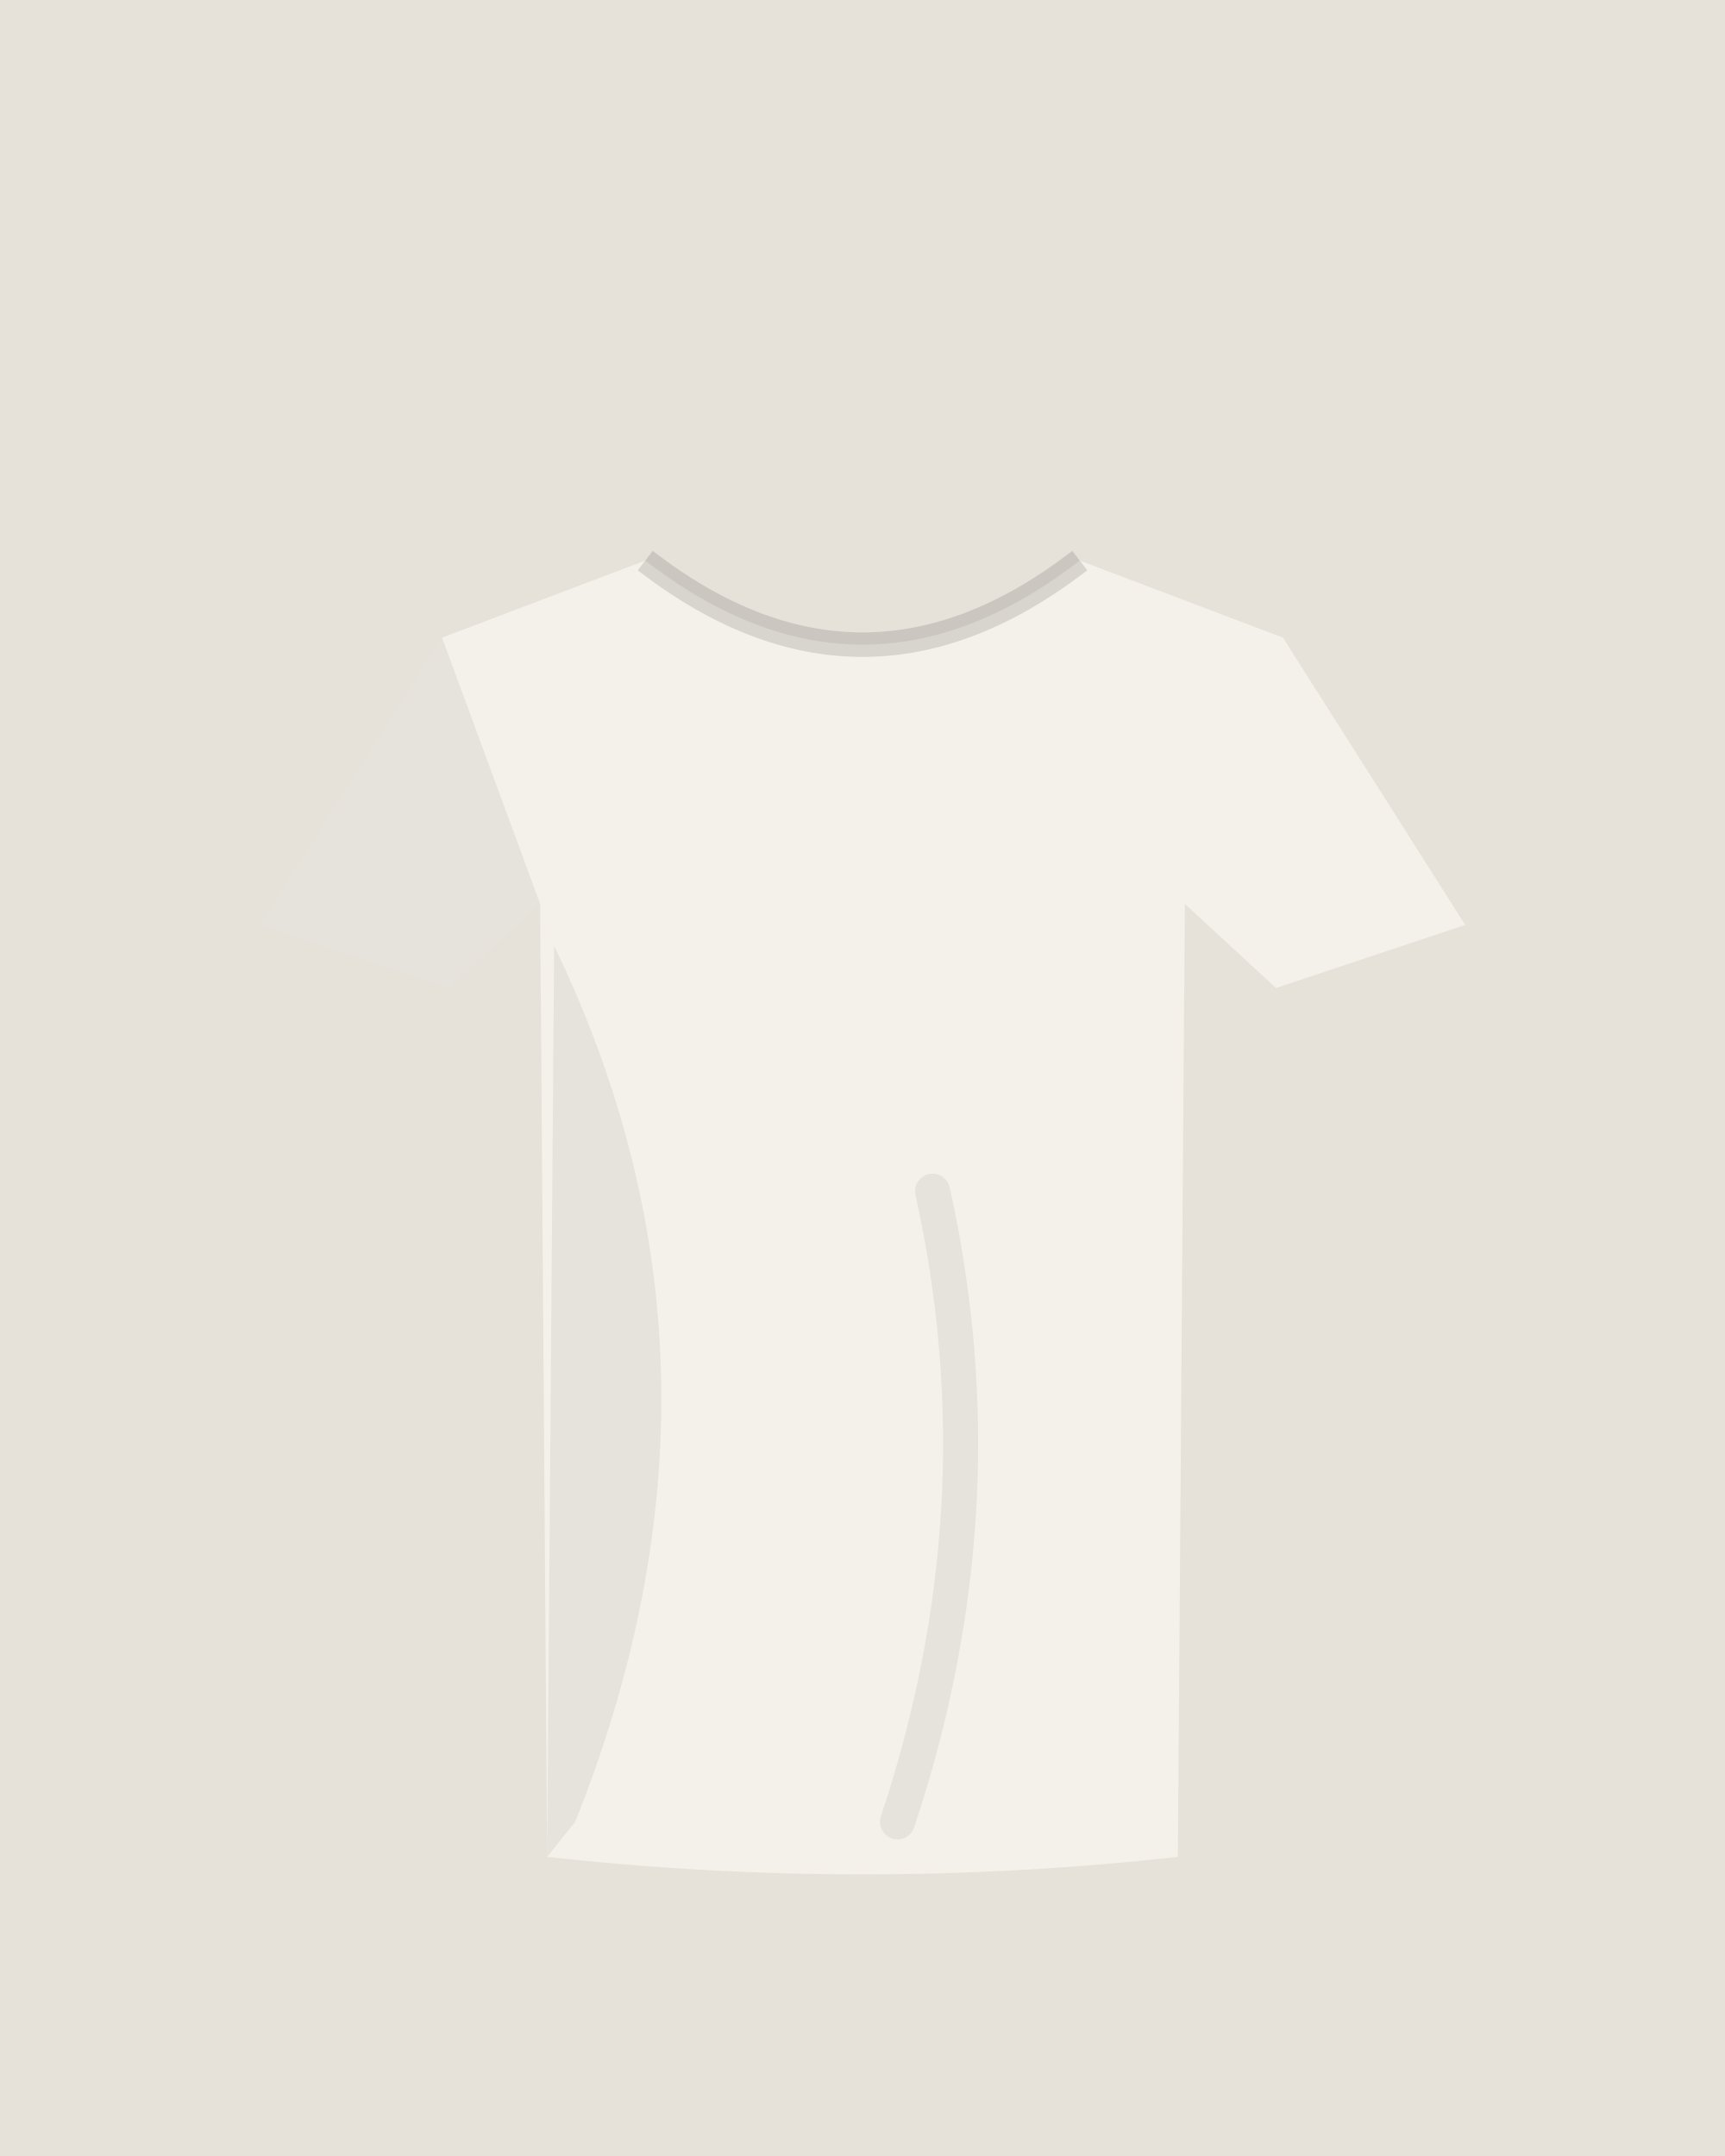
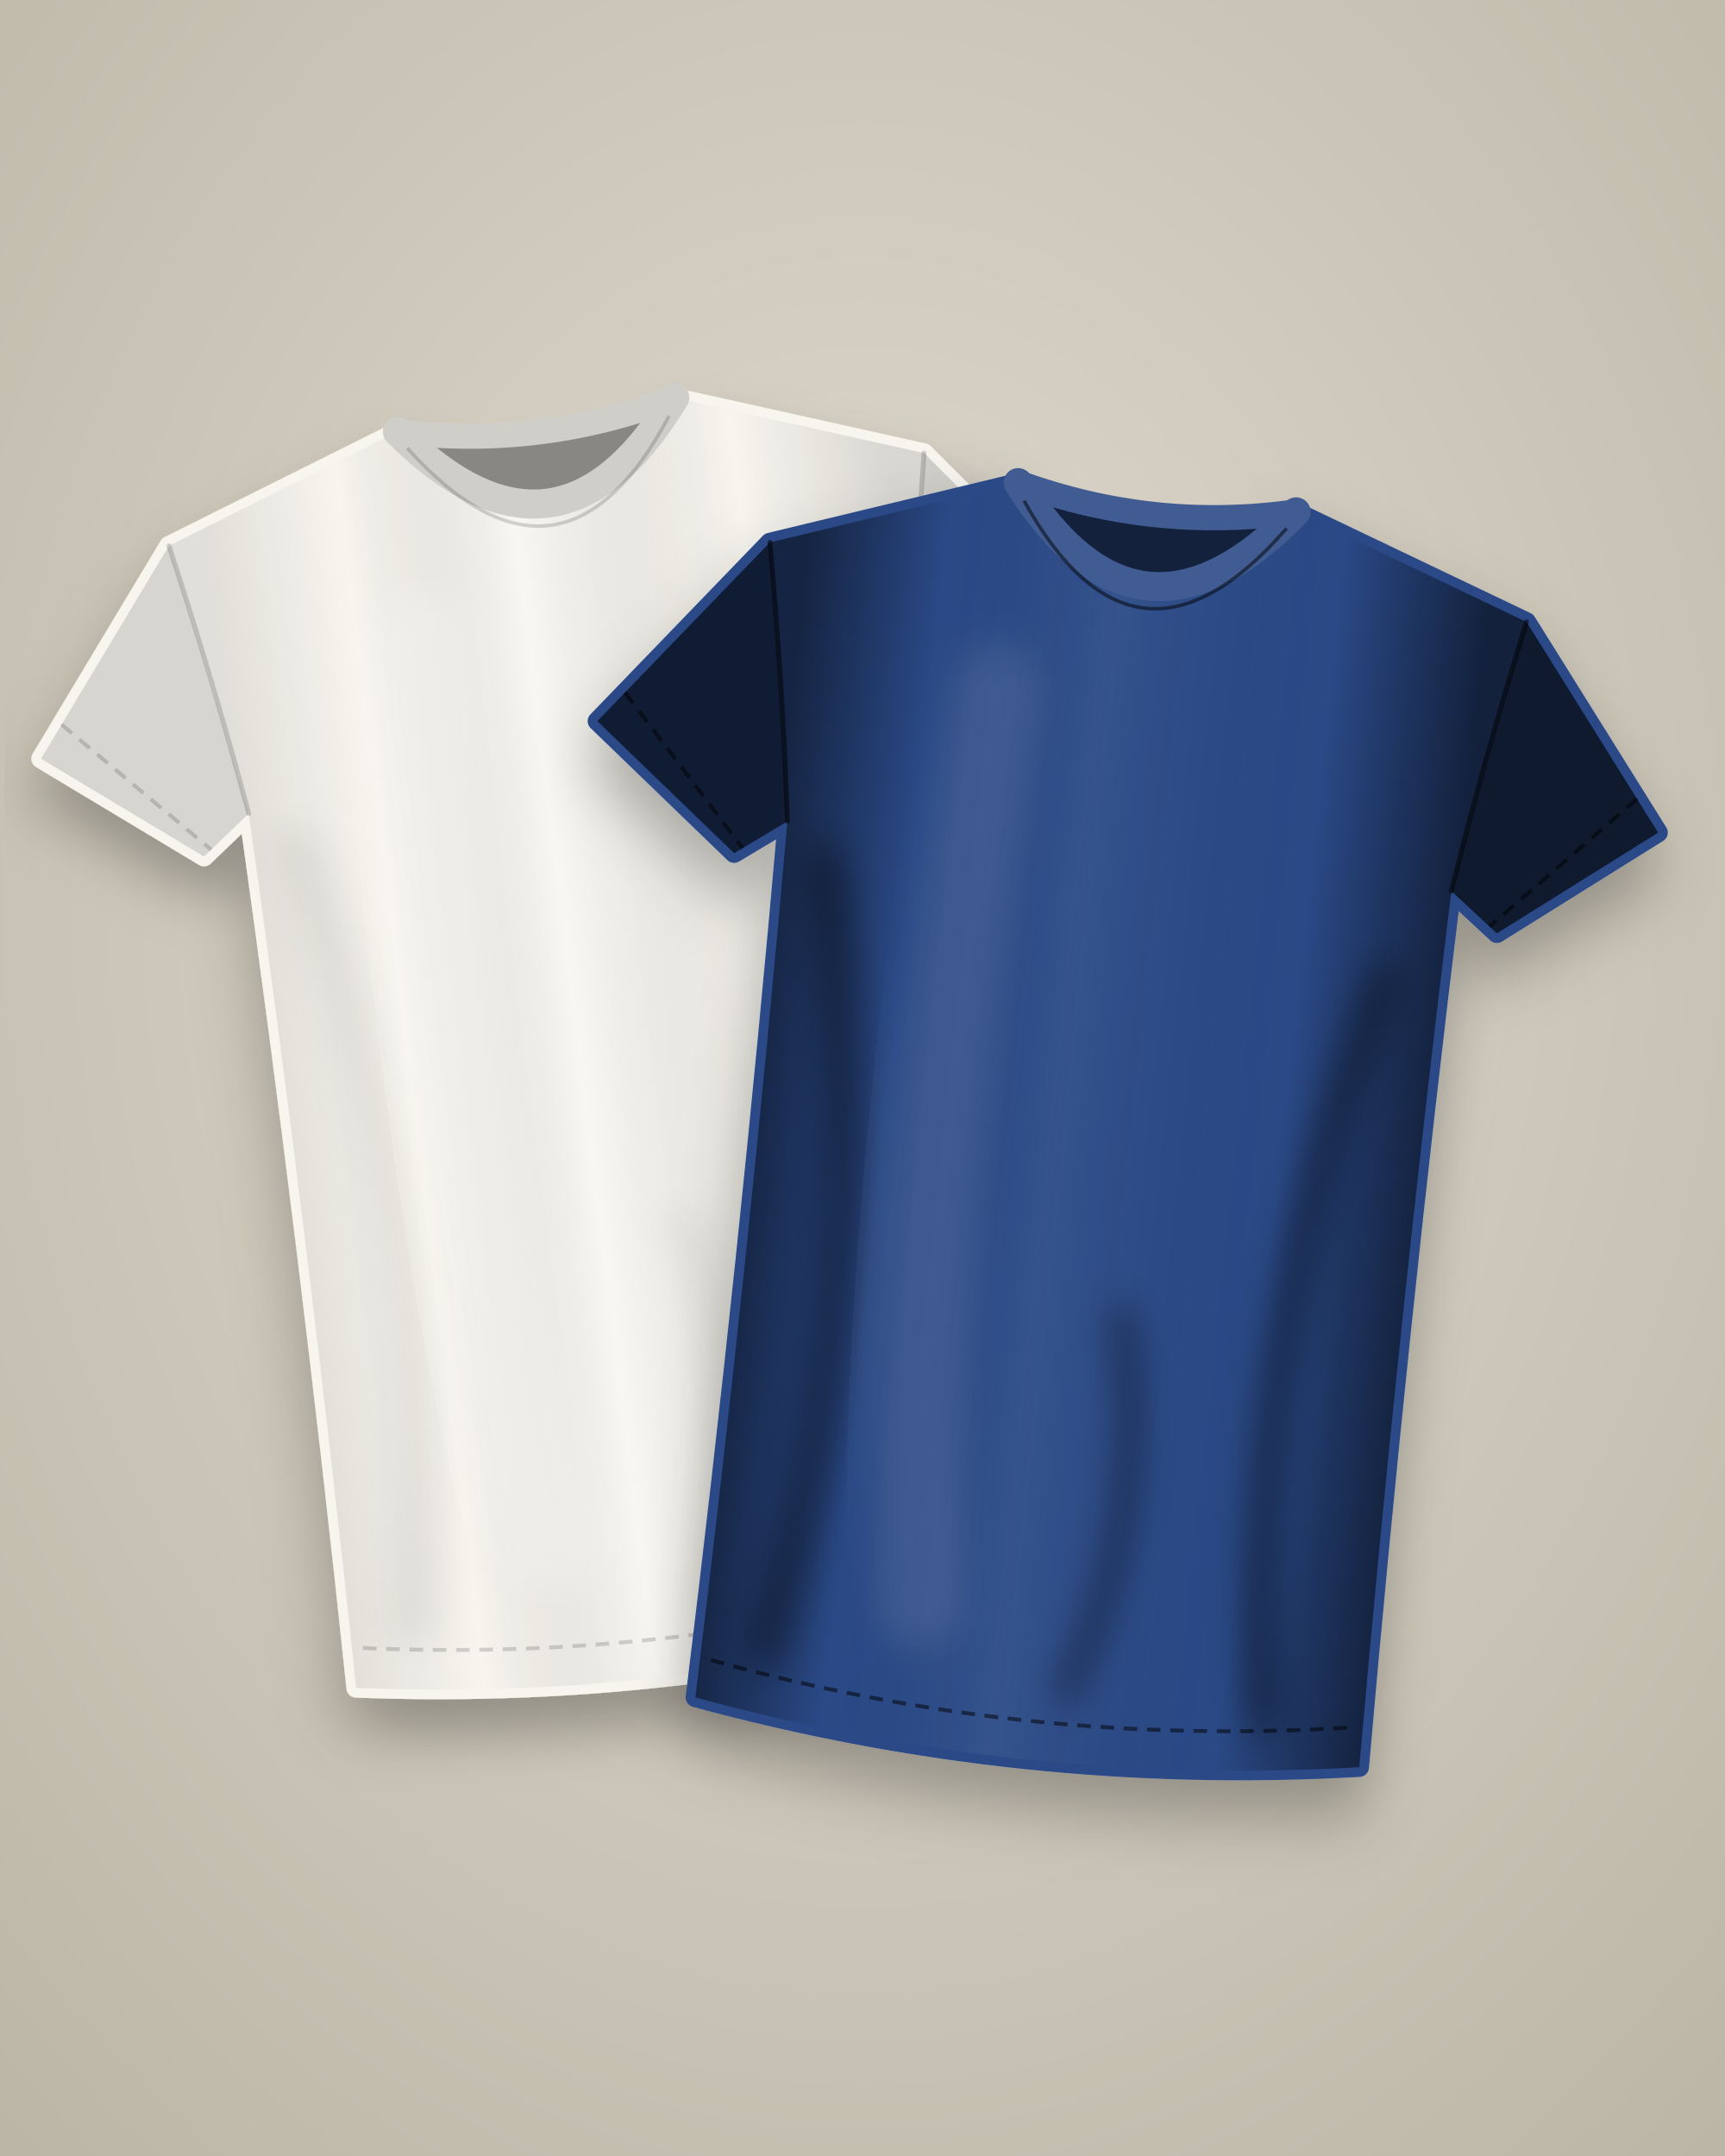
<svg xmlns="http://www.w3.org/2000/svg" viewBox="0 0 800 1000" width="800" height="1000">
-   <rect width="800" height="1000" fill="#e6e2da" />
-   <g>
-     <path d="M299.25 260 L205 295.75 L120.5 429 L208.25 458.25 L250.5 419.25 L253.75 861.25 Q400 877.5 546.25 861.25 L549.5 419.25 L591.75 458.25 L679.5 429 L595 295.75 L500.75 260 Q400 338 299.25 260 Z" fill="#f4f1ea" />
-     <path d="M299.25 260 Q400 338 500.75 260" fill="none" stroke="rgb(0 0 0 / 0.12)" stroke-width="11.375" />
-     <path d="M257 438.75 Q351.25 633.75 266.75 845 L253.75 861.25 Z" fill="rgb(0 0 0 / 0.06)" />
-     <path d="M432.5 552.5 Q465 698.75 416.25 845" fill="none" stroke="rgb(0 0 0 / 0.06)" stroke-width="16.25" stroke-linecap="round" />
-     <path d="M205 295.75 L120.5 429 L208.25 458.25 L250.5 419.25 Z" fill="rgb(0 0 0 / 0.06)" />
+   <defs>
+     <radialGradient id="fond" cx=".5" cy=".42" r=".8">
+       <stop offset="0" stop-color="#e0dbd0" />
+       <stop offset="1" stop-color="#bab4a4" />
+     </radialGradient>
+     <filter id="ombre" x="-20%" y="-20%" width="140%" height="150%">
+       <feDropShadow dx="0" dy="18" stdDeviation="16" flood-color="#000" flood-opacity=".28" />
+     </filter>
+     <filter id="flou" x="-20%" y="-20%" width="140%" height="140%">
+       <feGaussianBlur stdDeviation="9" />
+     </filter>
+     <linearGradient id="vol-0" x1="224" x2="576" y1="0" y2="0" gradientUnits="userSpaceOnUse">
+       <stop offset="0" stop-color="#000" stop-opacity="0.09" />
+       <stop offset=".2" stop-color="#000" stop-opacity="0" />
+       <stop offset=".45" stop-color="#fff" stop-opacity="0.22" />
+       <stop offset=".78" stop-color="#000" stop-opacity="0" />
+       <stop offset="1" stop-color="#000" stop-opacity="0.12" />
+     </linearGradient>
+     <linearGradient id="vol-1" x1="224" x2="576" y1="0" y2="0" gradientUnits="userSpaceOnUse">
+       <stop offset="0" stop-color="#000" stop-opacity="0.5" />
+       <stop offset=".2" stop-color="#000" stop-opacity="0" />
+       <stop offset=".45" stop-color="#fff" stop-opacity="0.05" />
+       <stop offset=".78" stop-color="#000" stop-opacity="0" />
+       <stop offset="1" stop-color="#000" stop-opacity="0.55" />
+     </linearGradient>
+   </defs>
+   <rect width="800" height="1000" fill="url(#fond)" />
+   <g transform="translate(-110 -27) rotate(-7 400 517) translate(35.2 45.5) scale(0.9)">
+     <g filter="url(#ombre)">
+       <path d="M328 190 Q400 282 472 190 L596 234 L674.8 334.9 L597.6 395.2 L572 376 Q568 603 572 830 Q400 858 228 830 Q232 603 228 376 L202.4 395.2 L125.2 334.9 L204 234 Z" fill="#f7f5ee" stroke="#f7f5ee" stroke-width="10" stroke-linejoin="round" />
+     </g>
+     <path d="M328 190 Q400 208 472 190 Q400 282 328 190 Z" fill="#888783" />
+     <path d="M328 190 Q400 208 472 190" fill="none" stroke="#cfcec8" stroke-width="13" stroke-linecap="round" />
+     <path d="M328 190 Q400 282 472 190 L596 234 L674.8 334.9 L597.6 395.2 L572 376 Q568 603 572 830 Q400 858 228 830 Q232 603 228 376 L202.4 395.2 L125.2 334.9 L204 234 Z" fill="url(#vol-0)" />
+     <path d="M596 234 L674.8 334.9 L597.6 395.2 L572 376 Z" fill="rgb(0 0 0 / 0.045)" />
+     <path d="M596 234 Q582 305 572 376" fill="none" stroke="rgb(0 0 0 / 0.16)" stroke-width="2.5" stroke-linecap="round" />
+     <path d="M662.2 318.7 L593.5 392.1" fill="none" stroke="rgb(0 0 0 / 0.16)" stroke-width="2" stroke-dasharray="7 5" />
+     <path d="M204 234 L125.2 334.9 L202.4 395.2 L228 376 Z" fill="rgb(0 0 0 / 0.045)" />
+     <path d="M204 234 Q218 305 228 376" fill="none" stroke="rgb(0 0 0 / 0.16)" stroke-width="2.5" stroke-linecap="round" />
+     <path d="M137.8 318.7 L206.5 392.1" fill="none" stroke="rgb(0 0 0 / 0.16)" stroke-width="2" stroke-dasharray="7 5" />
+     <g filter="url(#flou)" fill="none" stroke-linecap="round">
+       <path d="M250 396 Q300 603 262 800" stroke="rgb(0 0 0 / 0.07)" stroke-width="22" />
+       <path d="M542 426 Q486 633 520 810" stroke="rgb(0 0 0 / 0.07)" stroke-width="18" />
+       <path d="M426 613 Q452 713 418 806" stroke="rgb(0 0 0 / 0.07)" stroke-width="14" />
+       <path d="M327.8 296 Q314 603 338.1 770" stroke="rgb(255 255 255 / 0.2)" stroke-width="44" />
+     </g>
+     <path d="M234 810 Q400 838 566 810" fill="none" stroke="rgb(0 0 0 / 0.16)" stroke-width="2" stroke-dasharray="7 5" />
+     <path d="M328 190 Q400 282 472 190" fill="none" stroke="#cfcec8" stroke-width="15" stroke-linecap="round" />
+     <path d="M332 199 Q400 296 468 199" fill="none" stroke="rgb(0 0 0 / 0.16)" stroke-width="1.8" />
+   </g>
+   <g transform="translate(110 13) rotate(6 400 517) translate(35.2 45.5) scale(0.9)">
+     <g filter="url(#ombre)">
+       <path d="M328 190 Q400 282 472 190 L596 234 L674.8 334.9 L597.6 395.2 L572 376 Q568 603 572 830 Q400 858 228 830 Q232 603 228 376 L202.4 395.2 L125.2 334.9 L204 234 Z" fill="#2c4a86" stroke="#2c4a86" stroke-width="10" stroke-linejoin="round" />
+     </g>
+     <path d="M328 190 Q400 208 472 190 Q400 282 328 190 Z" fill="#14213c" />
+     <path d="M328 190 Q400 208 472 190" fill="none" stroke="#415c92" stroke-width="13" stroke-linecap="round" />
+     <path d="M328 190 Q400 282 472 190 L596 234 L674.8 334.9 L597.6 395.2 L572 376 Q568 603 572 830 Q400 858 228 830 Q232 603 228 376 L202.4 395.2 L125.2 334.9 L204 234 Z" fill="url(#vol-1)" />
+     <path d="M596 234 L674.8 334.9 L597.6 395.2 L572 376 Z" fill="rgb(0 0 0 / 0.22)" />
+     <path d="M596 234 Q582 305 572 376" fill="none" stroke="rgb(0 0 0 / 0.5)" stroke-width="2.5" stroke-linecap="round" />
+     <path d="M662.2 318.7 L593.5 392.1" fill="none" stroke="rgb(0 0 0 / 0.5)" stroke-width="2" stroke-dasharray="7 5" />
+     <path d="M204 234 L125.2 334.9 L202.4 395.2 L228 376 Z" fill="rgb(0 0 0 / 0.22)" />
+     <path d="M204 234 Q218 305 228 376" fill="none" stroke="rgb(0 0 0 / 0.5)" stroke-width="2.5" stroke-linecap="round" />
+     <path d="M137.8 318.7 L206.5 392.1" fill="none" stroke="rgb(0 0 0 / 0.5)" stroke-width="2" stroke-dasharray="7 5" />
+     <g filter="url(#flou)" fill="none" stroke-linecap="round">
+       <path d="M250 396 Q300 603 262 800" stroke="rgb(0 0 0 / 0.35)" stroke-width="22" />
+       <path d="M542 426 Q486 633 520 810" stroke="rgb(0 0 0 / 0.35)" stroke-width="18" />
+       <path d="M426 613 Q452 713 418 806" stroke="rgb(0 0 0 / 0.35)" stroke-width="14" />
+       <path d="M327.8 296 Q314 603 338.1 770" stroke="rgb(255 255 255 / 0.09)" stroke-width="44" />
+     </g>
+     <path d="M234 810 Q400 838 566 810" fill="none" stroke="rgb(0 0 0 / 0.5)" stroke-width="2" stroke-dasharray="7 5" />
+     <path d="M328 190 Q400 282 472 190" fill="none" stroke="#415c92" stroke-width="15" stroke-linecap="round" />
+     <path d="M332 199 Q400 296 468 199" fill="none" stroke="rgb(0 0 0 / 0.5)" stroke-width="1.8" />
  </g>
</svg>
